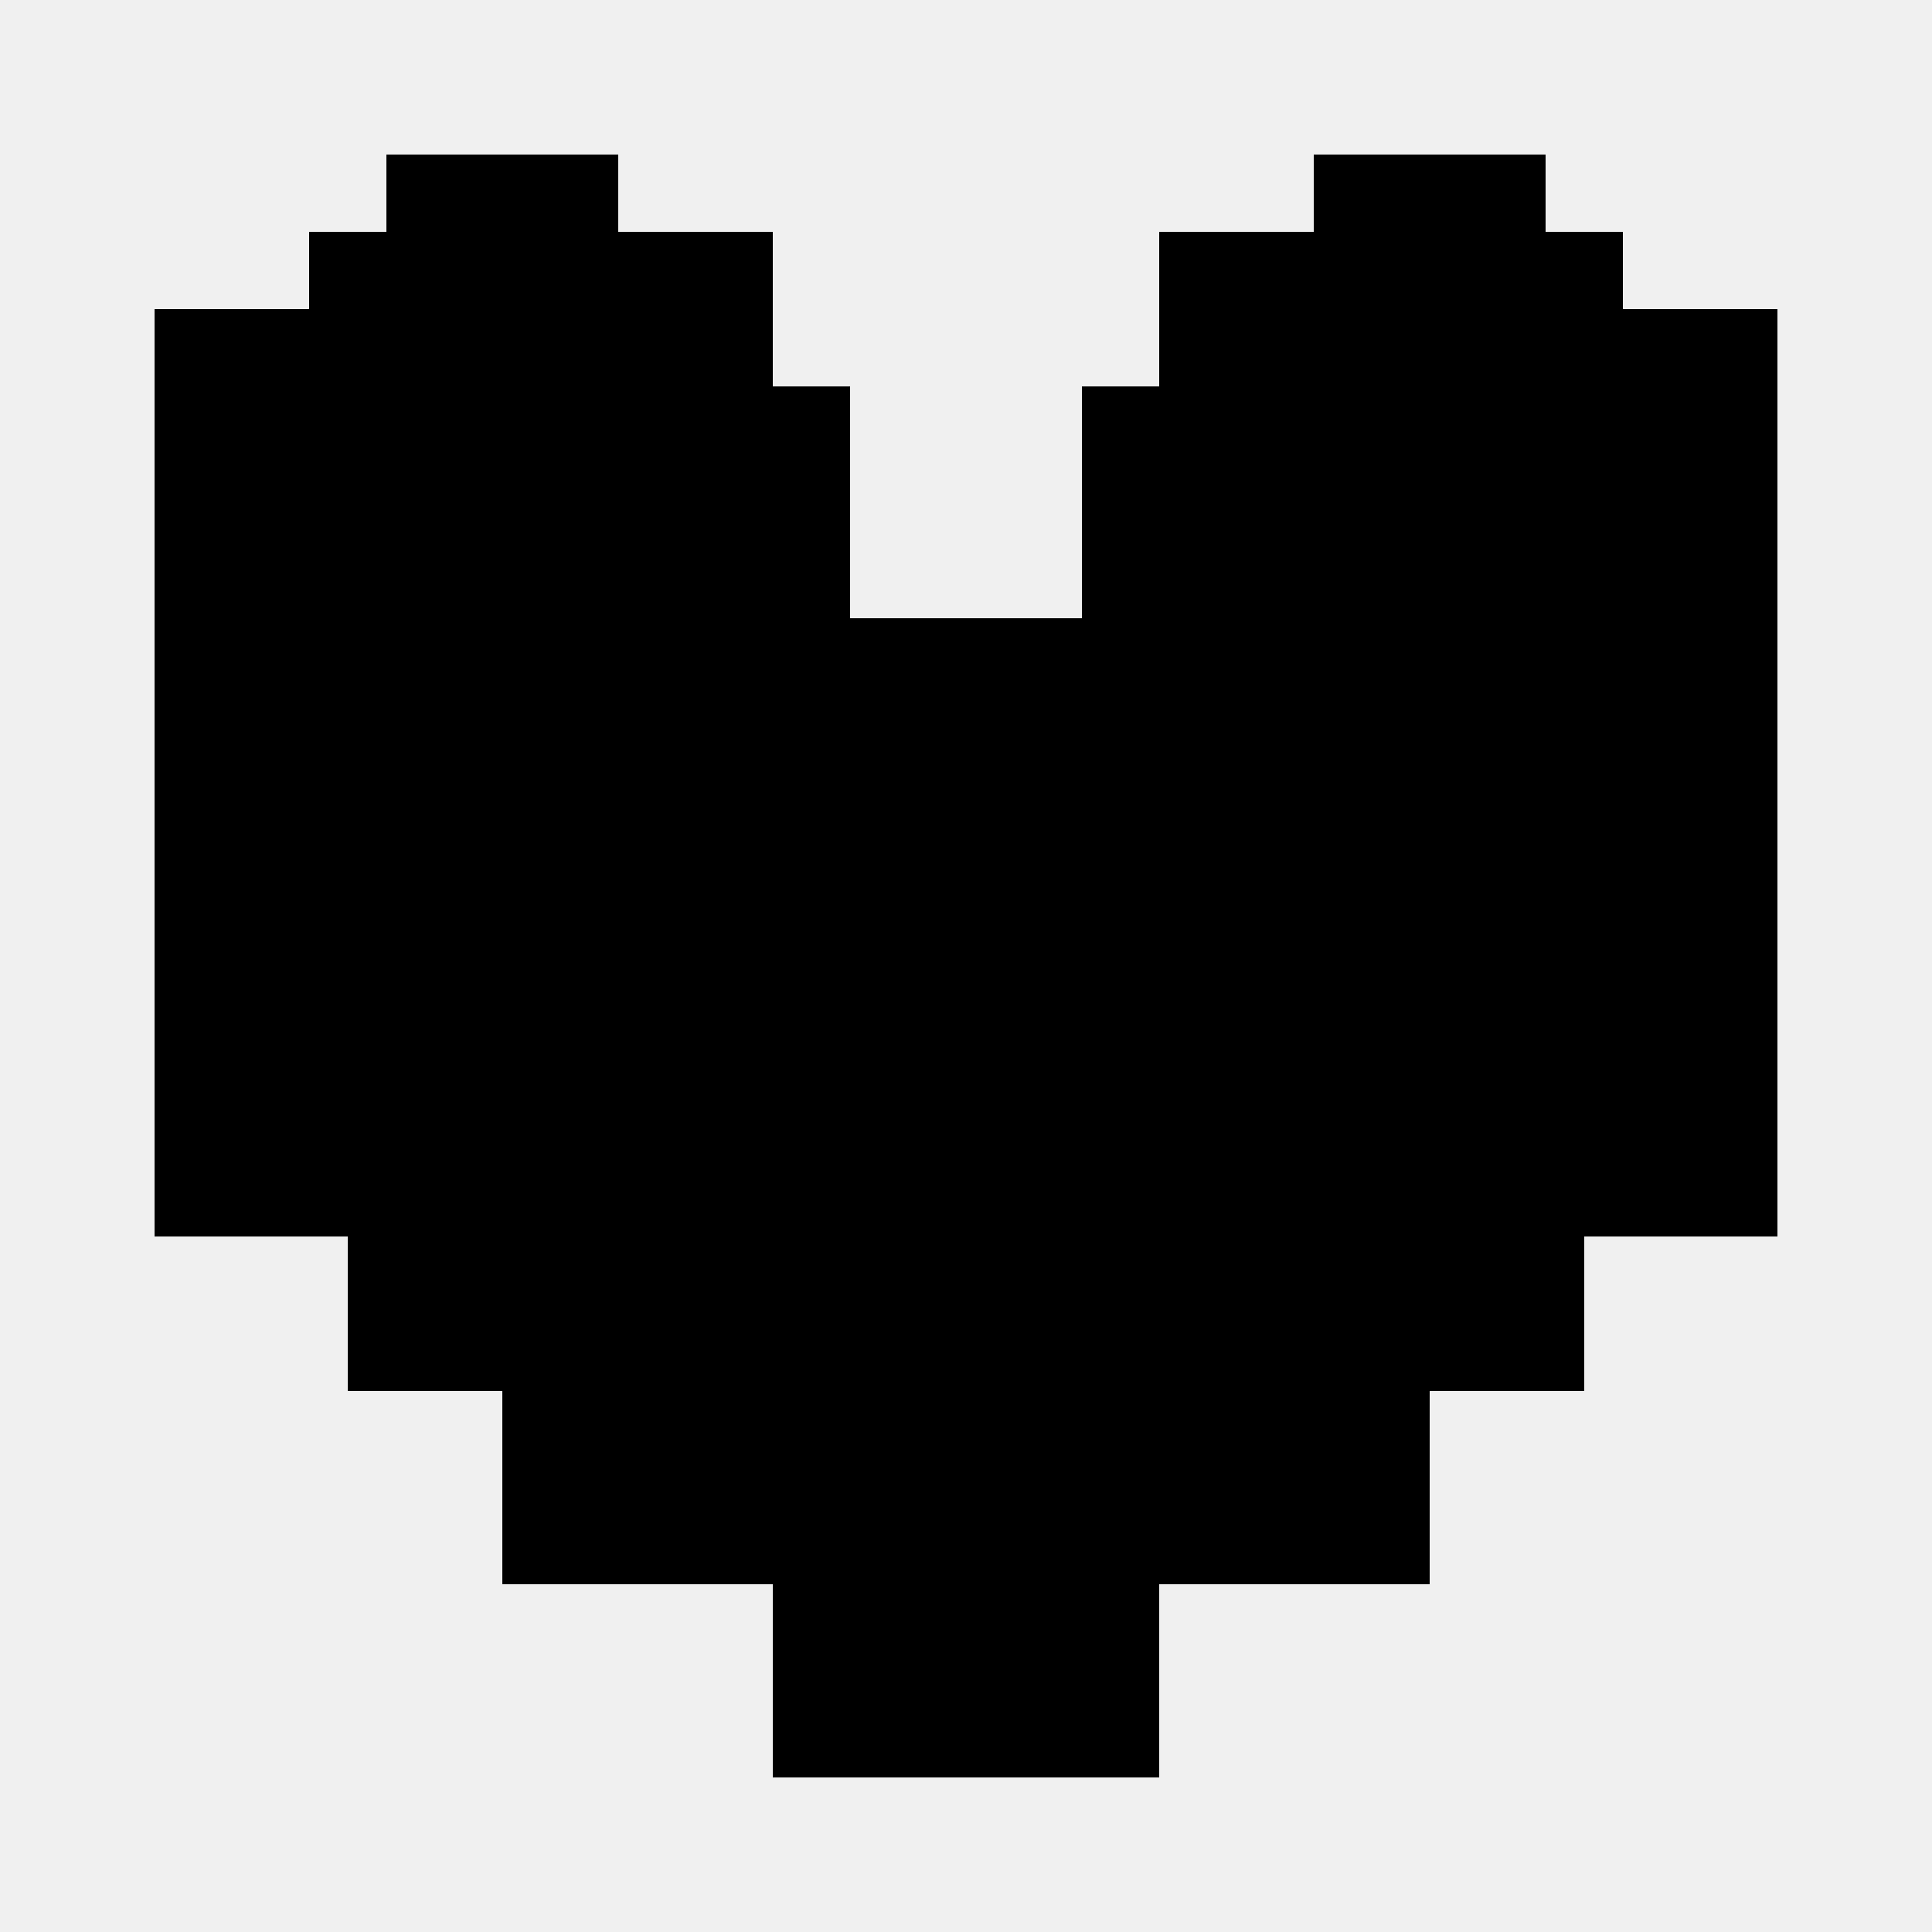
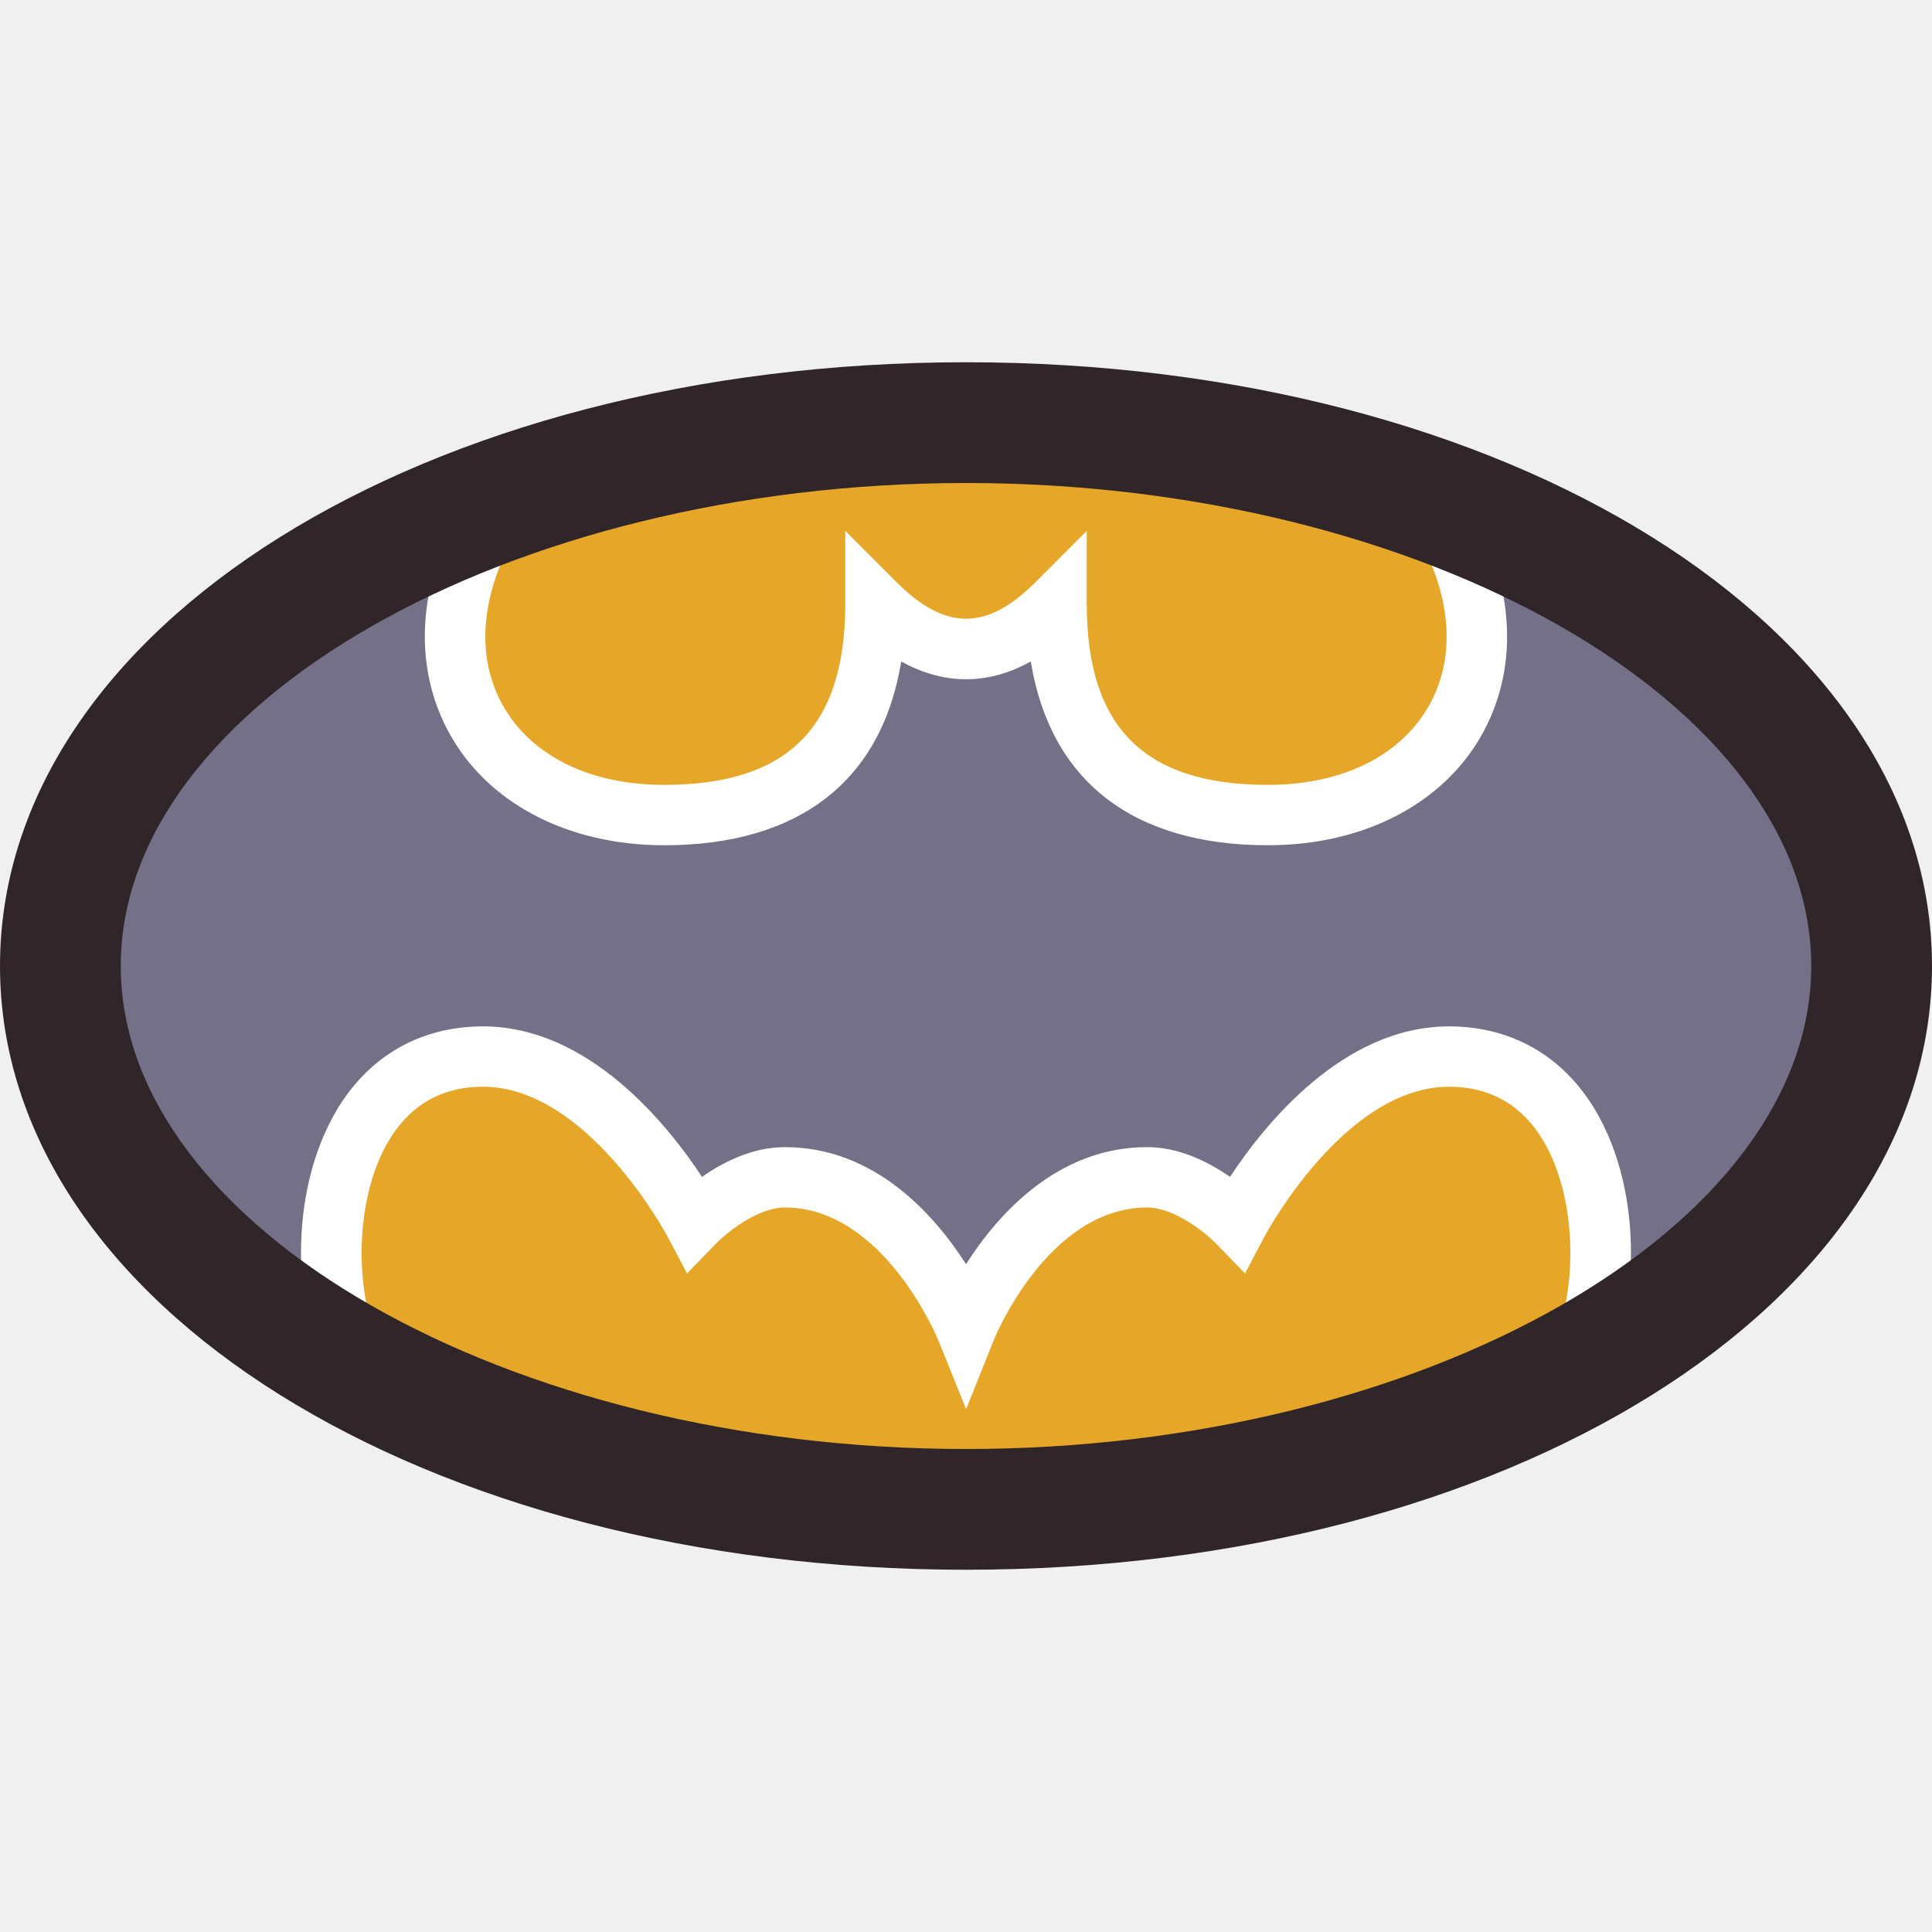
- <svg xmlns="http://www.w3.org/2000/svg" version="1.1" baseProfile="basic" id="Слой_1" x="0px" y="0px" viewBox="0 0 50 50" xml:space="preserve">
-   <polygon points="42,8 42,6 40,6 40,4 38,4 36,4 34,4 34,6 32,6 30,6 30,8 30,10 28,10 28,16 22,16 22,10 20,10 20,8 20,6 16,6 16,4   12,4 10,4 10,6 8,6 8,8 4,8 4,32 9,32 9,36 13,36 13,41 20,41 20,46 25,46 30,46 30,41 37,41 37,36 41,36 41,32 46,32 46,8 " />
+ <svg xmlns="http://www.w3.org/2000/svg" viewBox="0 0 32 32" width="36px" height="36px" baseProfile="basic">
+   <ellipse cx="16" cy="16" fill="#e6a728" rx="15" ry="9" />
+   <path fill="#737087" d="M31,16c0,2.65-1.91,5.03-4.95,6.67c0.88-1.36,0.65-5.17-2.05-5.17c-2.06,0-3.5,2.75-3.5,2.75 S19.78,19.5,19,19.5c-2,0-3,2.5-3,2.5s-1-2.5-3-2.5c-0.78,0-1.5,0.75-1.5,0.75S10.06,17.5,8,17.5c-2.7,0-2.93,3.81-2.05,5.17 C2.91,21.03,1,18.65,1,16c0-3.28,2.93-6.15,7.31-7.72C6.53,10.93,8.03,13.5,11,13.5c1.5,0,3.5-0.5,3.5-3.5c1,1,2,1,3,0 c0,3,2,3.5,3.5,3.5c2.98,0,4.48-2.56,2.7-5.22C28.07,9.85,31,12.72,31,16z" />
+   <path fill="#fff" d="M21,14c-2.241,0-3.606-1.072-3.927-3.044c-0.707,0.393-1.438,0.393-2.146,0 C14.606,12.928,13.241,14,11,14c-1.611,0-2.949-0.709-3.58-1.896c-0.646-1.215-0.47-2.719,0.481-4.127L8.73,8.538 c-0.737,1.091-0.893,2.22-0.427,3.098C8.764,12.503,9.747,13,11,13c2.047,0,3-0.953,3-3V8.793l0.854,0.854 c0.801,0.801,1.492,0.801,2.293,0L18,8.793V10c0,2.047,0.953,3,3,3c1.251,0,2.233-0.496,2.695-1.361 c0.466-0.874,0.314-1.999-0.416-3.088l0.83-0.557c0.943,1.404,1.113,2.904,0.468,4.115C23.946,13.293,22.608,14,21,14z" />
+   <path fill="#fff" d="M16.002,23.34l-0.466-1.153C15.527,22.165,14.633,20,13,20c-0.46,0-0.979,0.431-1.14,0.597 l-0.48,0.496l-0.323-0.61C11.044,20.457,9.732,18,8,18c-0.716,0-1.259,0.331-1.612,0.983c-0.575,1.063-0.48,2.715-0.015,3.427 l-0.837,0.547c-0.644-0.983-0.808-3.007-0.027-4.45C6.035,17.535,6.919,17,8,17c1.753,0,3.057,1.626,3.627,2.493 C11.97,19.253,12.459,19,13,19c1.484,0,2.471,1.112,3,1.938C16.529,20.112,17.516,19,19,19c0.541,0,1.03,0.253,1.373,0.493 C20.943,18.626,22.247,17,24,17c1.081,0,1.965,0.535,2.491,1.507c0.781,1.443,0.616,3.467-0.027,4.45l-0.837-0.547 c0.465-0.712,0.56-2.363-0.015-3.427C25.259,18.331,24.716,18,24,18c-1.732,0-3.044,2.457-3.057,2.482l-0.321,0.61l-0.482-0.496 C19.979,20.431,19.46,20,19,20c-1.643,0-2.527,2.164-2.536,2.186L16.002,23.34z" />
+   <path fill="#302529" d="M16,26C7.028,26,0,21.607,0,16S7.028,6,16,6s16,4.393,16,10S24.972,26,16,26z M16,8 C8.411,8,2,11.663,2,16s6.411,8,14,8s14-3.663,14-8S23.589,8,16,8z" />
</svg>
